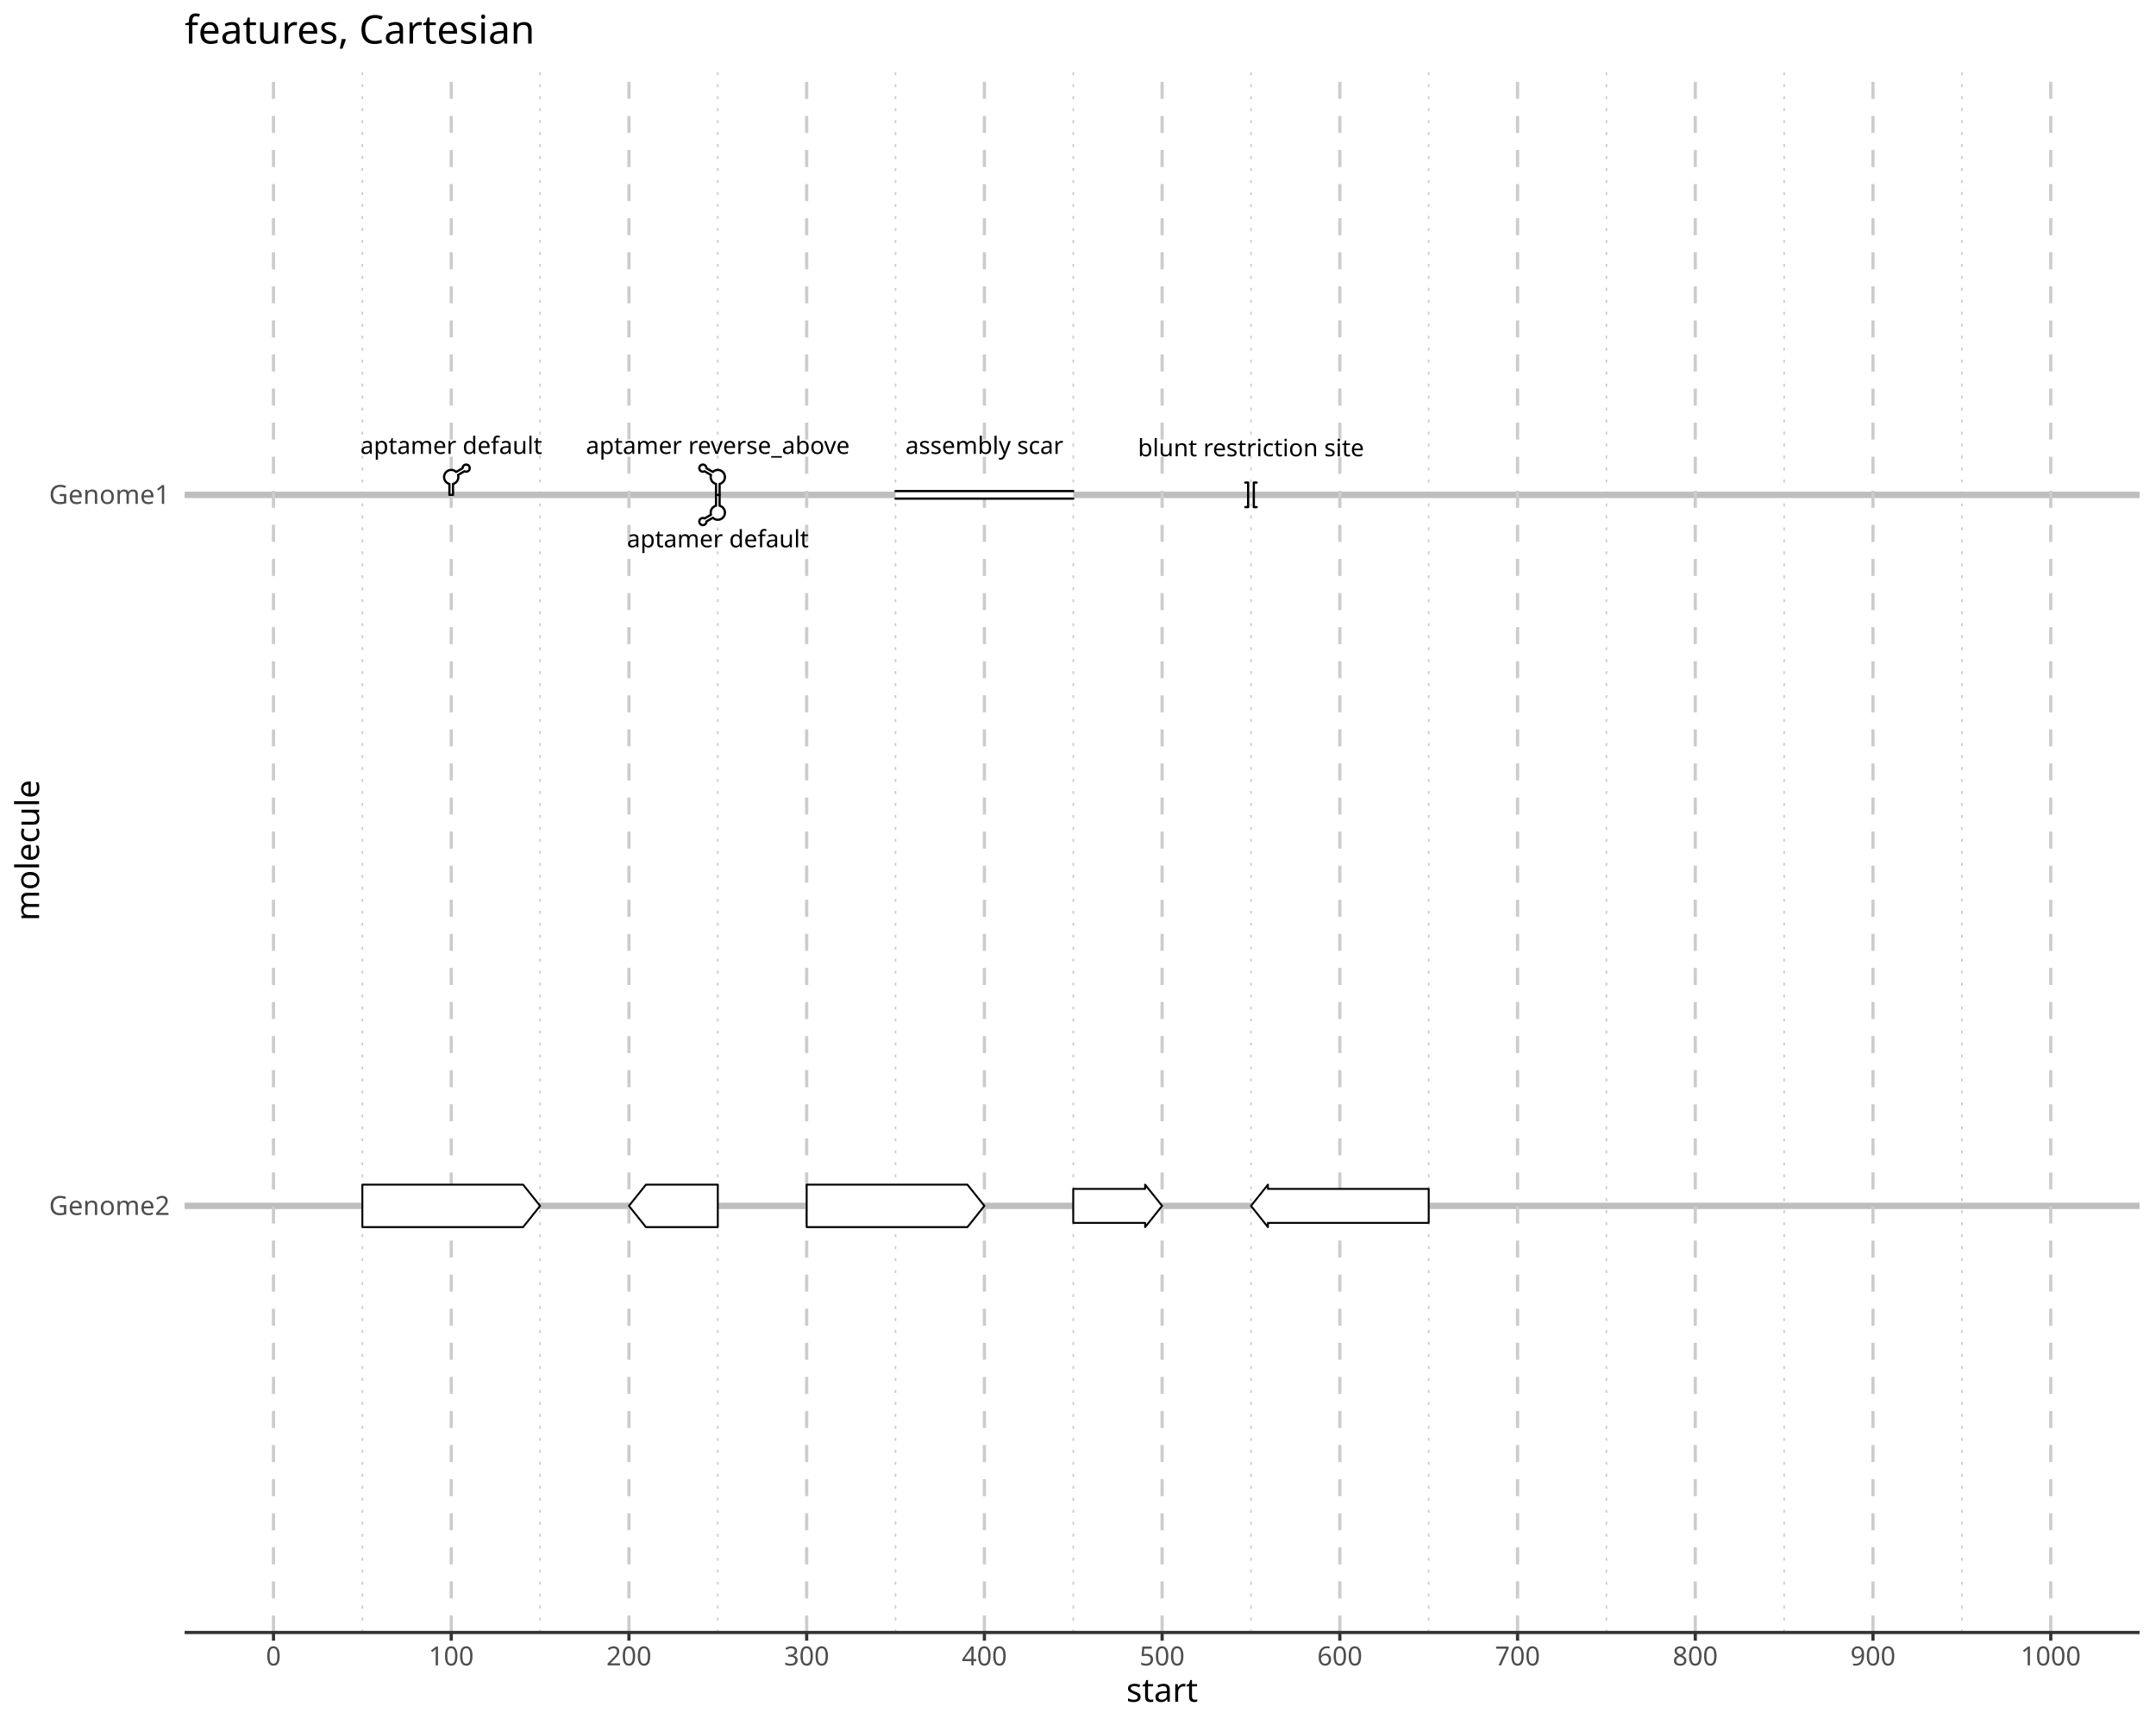
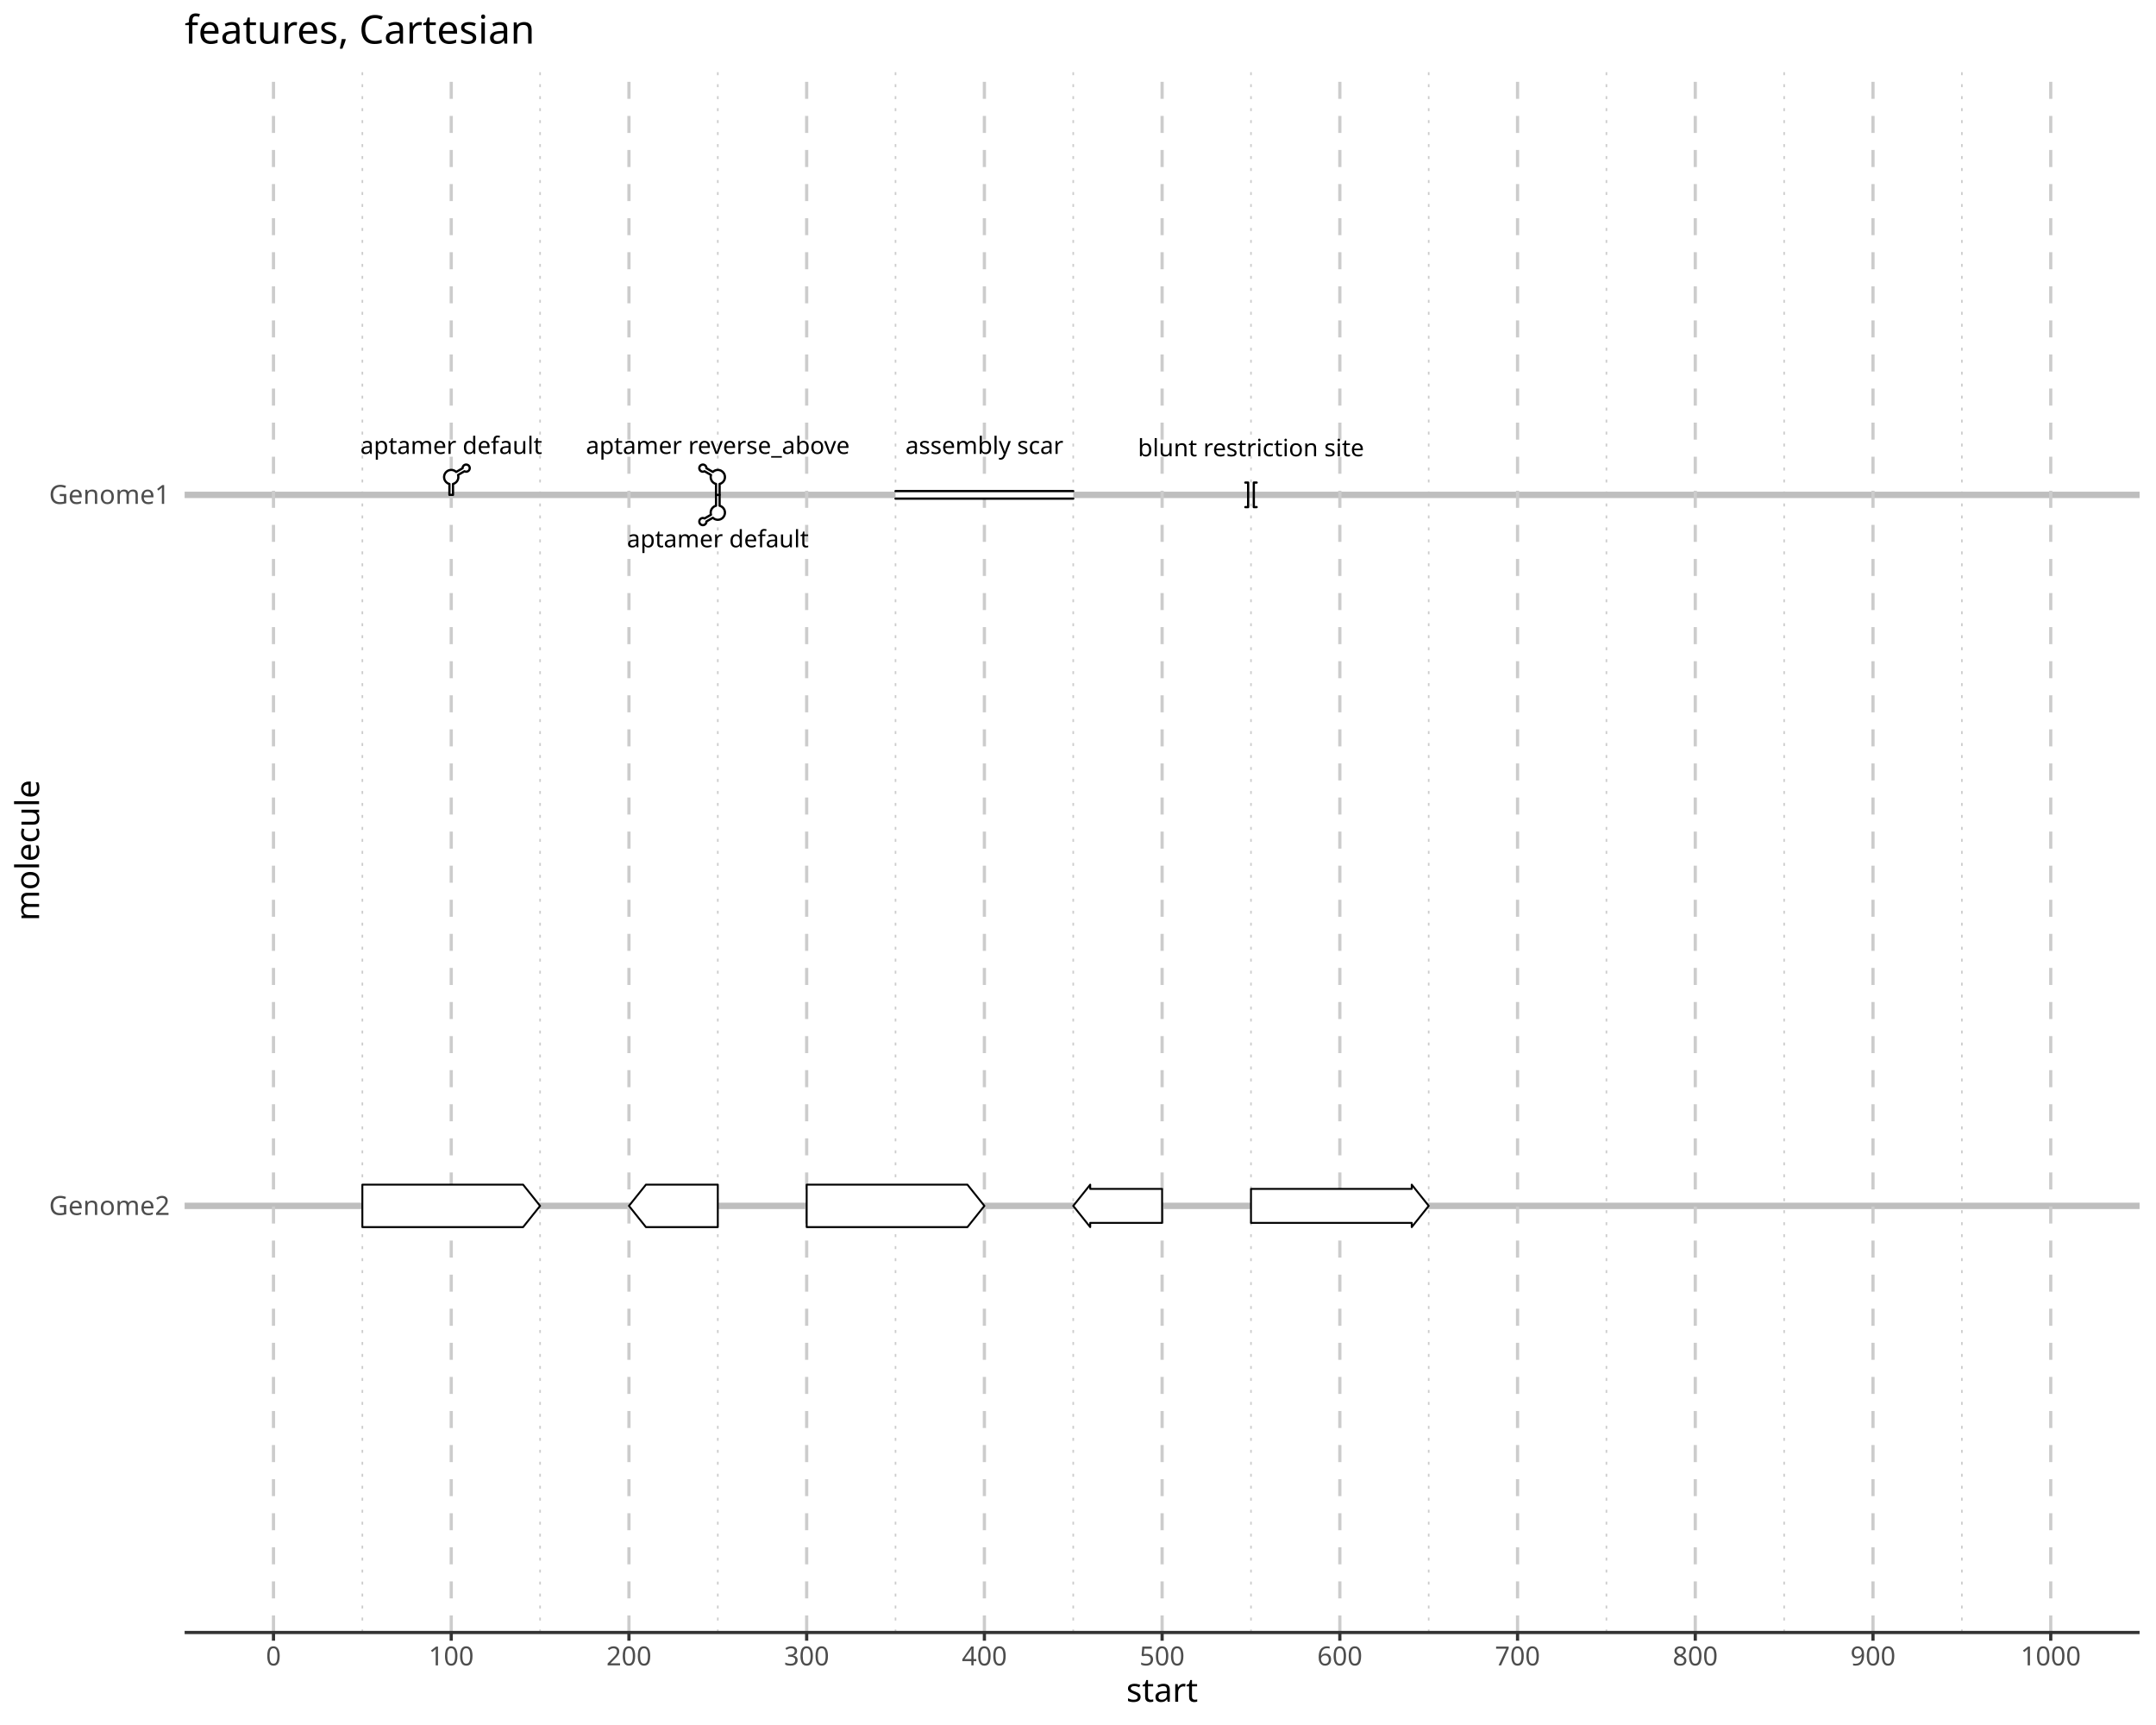
<svg xmlns="http://www.w3.org/2000/svg" class="svglite" data-engine-version="2.0" width="720.00pt" height="576.00pt" viewBox="0 0 720.00 576.00">
  <defs>
    <style type="text/css">
    .svglite line, .svglite polyline, .svglite polygon, .svglite path, .svglite rect, .svglite circle {
      fill: none;
      stroke: #000000;
      stroke-linecap: round;
      stroke-linejoin: round;
      stroke-miterlimit: 10.00;
    }
  </style>
  </defs>
  <rect width="100%" height="100%" style="stroke: none; fill: #FFFFFF;" />
  <defs>
    <clipPath id="cpMC4wMHw3MjAuMDB8MC4wMHw1NzYuMDA=">
      <rect x="0.00" y="0.00" width="720.00" height="576.00" />
    </clipPath>
  </defs>
  <g clip-path="url(#cpMC4wMHw3MjAuMDB8MC4wMHw1NzYuMDA=)">
    <rect x="0.00" y="0.00" width="720.00" height="576.00" style="stroke-width: 1.07; stroke: #FFFFFF; fill: #FFFFFF;" />
  </g>
  <defs>
    <clipPath id="cpNjEuNjZ8NzE0LjUyfDIyLjc4fDU0NS4xMQ==">
      <rect x="61.66" y="22.78" width="652.86" height="522.33" />
    </clipPath>
  </defs>
  <g clip-path="url(#cpNjEuNjZ8NzE0LjUyfDIyLjc4fDU0NS4xMQ==)">
    <polyline points="121.01,545.11 121.01,22.78 " style="stroke-width: 0.53; stroke: #CCCCCC; stroke-dasharray: 1.00,3.00; stroke-linecap: butt;" />
    <polyline points="180.36,545.11 180.36,22.78 " style="stroke-width: 0.53; stroke: #CCCCCC; stroke-dasharray: 1.00,3.00; stroke-linecap: butt;" />
    <polyline points="239.71,545.11 239.71,22.78 " style="stroke-width: 0.53; stroke: #CCCCCC; stroke-dasharray: 1.00,3.00; stroke-linecap: butt;" />
    <polyline points="299.06,545.11 299.06,22.78 " style="stroke-width: 0.53; stroke: #CCCCCC; stroke-dasharray: 1.00,3.00; stroke-linecap: butt;" />
    <polyline points="358.41,545.11 358.41,22.78 " style="stroke-width: 0.53; stroke: #CCCCCC; stroke-dasharray: 1.00,3.00; stroke-linecap: butt;" />
    <polyline points="417.77,545.11 417.77,22.78 " style="stroke-width: 0.53; stroke: #CCCCCC; stroke-dasharray: 1.00,3.00; stroke-linecap: butt;" />
    <polyline points="477.12,545.11 477.12,22.78 " style="stroke-width: 0.53; stroke: #CCCCCC; stroke-dasharray: 1.00,3.00; stroke-linecap: butt;" />
    <polyline points="536.47,545.11 536.47,22.78 " style="stroke-width: 0.53; stroke: #CCCCCC; stroke-dasharray: 1.00,3.00; stroke-linecap: butt;" />
    <polyline points="595.82,545.11 595.82,22.78 " style="stroke-width: 0.53; stroke: #CCCCCC; stroke-dasharray: 1.00,3.00; stroke-linecap: butt;" />
    <polyline points="655.17,545.11 655.17,22.78 " style="stroke-width: 0.53; stroke: #CCCCCC; stroke-dasharray: 1.00,3.00; stroke-linecap: butt;" />
    <polyline points="61.66,402.66 714.52,402.66 " style="stroke-width: 2.13; stroke: #BEBEBE; stroke-linecap: butt;" />
    <polyline points="61.66,165.24 714.52,165.24 " style="stroke-width: 2.13; stroke: #BEBEBE; stroke-linecap: butt;" />
    <polyline points="91.33,545.11 91.33,22.78 " style="stroke-width: 1.07; stroke: #CCCCCC; stroke-dasharray: 5.69,5.69; stroke-linecap: butt;" />
    <polyline points="150.69,545.11 150.69,22.78 " style="stroke-width: 1.07; stroke: #CCCCCC; stroke-dasharray: 5.69,5.69; stroke-linecap: butt;" />
    <polyline points="210.04,545.11 210.04,22.78 " style="stroke-width: 1.07; stroke: #CCCCCC; stroke-dasharray: 5.69,5.69; stroke-linecap: butt;" />
    <polyline points="269.39,545.11 269.39,22.78 " style="stroke-width: 1.07; stroke: #CCCCCC; stroke-dasharray: 5.69,5.69; stroke-linecap: butt;" />
    <polyline points="328.74,545.11 328.74,22.78 " style="stroke-width: 1.07; stroke: #CCCCCC; stroke-dasharray: 5.69,5.69; stroke-linecap: butt;" />
    <polyline points="388.09,545.11 388.09,22.78 " style="stroke-width: 1.07; stroke: #CCCCCC; stroke-dasharray: 5.69,5.69; stroke-linecap: butt;" />
    <polyline points="447.44,545.11 447.44,22.78 " style="stroke-width: 1.07; stroke: #CCCCCC; stroke-dasharray: 5.69,5.69; stroke-linecap: butt;" />
    <polyline points="506.79,545.11 506.79,22.78 " style="stroke-width: 1.07; stroke: #CCCCCC; stroke-dasharray: 5.69,5.69; stroke-linecap: butt;" />
    <polyline points="566.14,545.11 566.14,22.78 " style="stroke-width: 1.07; stroke: #CCCCCC; stroke-dasharray: 5.69,5.69; stroke-linecap: butt;" />
    <polyline points="625.49,545.11 625.49,22.78 " style="stroke-width: 1.07; stroke: #CCCCCC; stroke-dasharray: 5.69,5.69; stroke-linecap: butt;" />
    <polyline points="684.85,545.11 684.85,22.78 " style="stroke-width: 1.07; stroke: #CCCCCC; stroke-dasharray: 5.69,5.69; stroke-linecap: butt;" />
    <polygon points="151.28,165.24 151.28,161.59 151.28,161.59 151.39,161.56 151.49,161.53 151.59,161.49 151.69,161.45 151.78,161.40 151.88,161.35 151.97,161.29 152.06,161.23 152.14,161.17 152.22,161.10 152.30,161.03 152.38,160.96 152.45,160.88 152.52,160.80 152.59,160.72 152.65,160.63 152.71,160.54 152.76,160.45 152.81,160.36 152.86,160.26 152.90,160.16 152.94,160.06 152.97,159.95 153.00,159.85 153.02,159.74 153.04,159.63 153.05,159.52 153.06,159.41 153.06,159.30 153.06,159.30 153.06,159.27 153.06,159.25 153.06,159.22 153.06,159.20 153.06,159.17 153.06,159.15 153.06,159.12 153.05,159.10 153.05,159.07 153.05,159.05 153.05,159.02 153.04,159.00 153.04,158.98 153.04,158.95 153.03,158.93 153.03,158.90 153.03,158.88 153.02,158.86 153.02,158.83 153.01,158.81 153.01,158.79 153.00,158.76 153.00,158.74 152.99,158.72 152.99,158.69 152.98,158.67 152.97,158.65 152.97,158.62 152.96,158.60 155.11,157.36 155.11,157.36 155.13,157.36 155.15,157.37 155.17,157.38 155.19,157.39 155.20,157.40 155.22,157.41 155.24,157.41 155.26,157.42 155.28,157.43 155.30,157.44 155.31,157.44 155.33,157.45 155.35,157.45 155.37,157.46 155.39,157.46 155.41,157.47 155.43,157.47 155.45,157.48 155.47,157.48 155.49,157.49 155.51,157.49 155.53,157.49 155.55,157.49 155.57,157.50 155.59,157.50 155.61,157.50 155.63,157.50 155.65,157.50 155.67,157.50 155.67,157.50 155.74,157.50 155.81,157.49 155.87,157.48 155.94,157.47 156.00,157.46 156.06,157.44 156.12,157.41 156.18,157.39 156.24,157.36 156.29,157.33 156.35,157.29 156.40,157.26 156.45,157.22 156.49,157.18 156.54,157.13 156.58,157.08 156.62,157.04 156.66,156.98 156.69,156.93 156.72,156.88 156.75,156.82 156.78,156.76 156.80,156.70 156.82,156.64 156.83,156.58 156.85,156.51 156.86,156.45 156.86,156.38 156.86,156.31 156.86,156.31 156.86,156.25 156.86,156.18 156.85,156.11 156.83,156.05 156.82,155.99 156.80,155.93 156.78,155.87 156.75,155.81 156.72,155.75 156.69,155.70 156.66,155.64 156.62,155.59 156.58,155.54 156.54,155.50 156.49,155.45 156.45,155.41 156.40,155.37 156.35,155.33 156.29,155.30 156.24,155.27 156.18,155.24 156.12,155.21 156.06,155.19 156.00,155.17 155.94,155.15 155.87,155.14 155.81,155.13 155.74,155.13 155.67,155.12 155.67,155.12 155.61,155.13 155.54,155.13 155.48,155.14 155.41,155.15 155.35,155.17 155.29,155.19 155.23,155.21 155.17,155.24 155.11,155.27 155.06,155.30 155.00,155.33 154.95,155.37 154.90,155.41 154.86,155.45 154.81,155.50 154.77,155.54 154.73,155.59 154.69,155.64 154.66,155.70 154.63,155.75 154.60,155.81 154.57,155.87 154.55,155.93 154.53,155.99 154.52,156.05 154.50,156.11 154.49,156.18 154.49,156.25 154.49,156.31 154.49,156.31 154.49,156.31 154.49,156.32 154.49,156.32 154.49,156.32 154.49,156.32 154.49,156.32 154.49,156.32 154.49,156.32 154.49,156.32 154.49,156.32 154.49,156.33 154.49,156.33 154.49,156.33 154.49,156.33 154.49,156.33 154.49,156.33 154.49,156.33 154.49,156.33 154.49,156.33 154.49,156.33 154.49,156.34 154.49,156.34 154.49,156.34 154.49,156.34 154.49,156.34 154.49,156.34 154.49,156.34 154.49,156.34 154.49,156.34 152.34,157.59 152.34,157.59 152.29,157.55 152.25,157.50 152.20,157.46 152.15,157.43 152.10,157.39 152.05,157.35 152.00,157.32 151.95,157.28 151.90,157.25 151.84,157.22 151.79,157.19 151.73,157.16 151.68,157.14 151.62,157.11 151.56,157.09 151.50,157.06 151.44,157.04 151.38,157.02 151.32,157.01 151.26,156.99 151.20,156.97 151.14,156.96 151.08,156.95 151.01,156.94 150.95,156.93 150.88,156.93 150.82,156.92 150.75,156.92 150.69,156.92 150.69,156.92 150.55,156.92 150.42,156.93 150.29,156.95 150.16,156.98 150.03,157.01 149.91,157.05 149.79,157.09 149.67,157.14 149.56,157.20 149.45,157.26 149.34,157.33 149.24,157.41 149.14,157.49 149.05,157.57 148.96,157.66 148.88,157.75 148.80,157.85 148.72,157.95 148.66,158.06 148.59,158.17 148.53,158.28 148.48,158.40 148.44,158.52 148.40,158.64 148.37,158.77 148.34,158.90 148.32,159.03 148.31,159.16 148.31,159.30 148.31,159.30 148.31,159.41 148.32,159.52 148.33,159.63 148.35,159.74 148.37,159.85 148.40,159.96 148.43,160.06 148.47,160.16 148.51,160.26 148.56,160.36 148.61,160.45 148.66,160.54 148.72,160.63 148.78,160.72 148.85,160.80 148.92,160.88 148.99,160.96 149.07,161.03 149.15,161.10 149.23,161.17 149.31,161.23 149.40,161.29 149.49,161.35 149.59,161.40 149.68,161.45 149.78,161.49 149.88,161.53 149.99,161.56 150.09,161.59 150.09,165.24 " style="stroke-width: 0.75; fill: #FFFFFF;" />
    <polygon points="239.12,165.24 239.12,168.88 239.12,168.88 239.01,168.91 238.91,168.94 238.81,168.98 238.71,169.03 238.61,169.07 238.52,169.12 238.43,169.18 238.34,169.24 238.26,169.30 238.17,169.37 238.09,169.44 238.02,169.51 237.95,169.59 237.88,169.67 237.81,169.76 237.75,169.84 237.69,169.93 237.64,170.02 237.59,170.12 237.54,170.21 237.50,170.31 237.46,170.42 237.43,170.52 237.40,170.62 237.38,170.73 237.36,170.84 237.35,170.95 237.34,171.06 237.34,171.18 237.34,171.18 237.34,171.20 237.34,171.23 237.34,171.25 237.34,171.28 237.34,171.30 237.34,171.33 237.34,171.35 237.34,171.38 237.35,171.40 237.35,171.43 237.35,171.45 237.35,171.47 237.36,171.50 237.36,171.52 237.36,171.55 237.37,171.57 237.37,171.59 237.38,171.62 237.38,171.64 237.39,171.67 237.39,171.69 237.40,171.71 237.40,171.74 237.41,171.76 237.41,171.78 237.42,171.80 237.43,171.83 237.43,171.85 237.44,171.87 235.28,173.12 235.28,173.12 235.27,173.11 235.25,173.10 235.23,173.09 235.21,173.08 235.19,173.07 235.18,173.07 235.16,173.06 235.14,173.05 235.12,173.04 235.10,173.04 235.08,173.03 235.07,173.03 235.05,173.02 235.03,173.01 235.01,173.01 234.99,173.00 234.97,173.00 234.95,173.00 234.93,172.99 234.91,172.99 234.89,172.98 234.87,172.98 234.85,172.98 234.83,172.98 234.81,172.98 234.79,172.97 234.77,172.97 234.74,172.97 234.72,172.97 234.72,172.97 234.66,172.97 234.59,172.98 234.52,172.99 234.46,173.00 234.40,173.02 234.34,173.04 234.28,173.06 234.22,173.09 234.16,173.11 234.11,173.15 234.05,173.18 234.00,173.22 233.95,173.26 233.91,173.30 233.86,173.34 233.82,173.39 233.78,173.44 233.74,173.49 233.71,173.54 233.68,173.60 233.65,173.65 233.62,173.71 233.60,173.77 233.58,173.83 233.56,173.90 233.55,173.96 233.54,174.03 233.54,174.09 233.54,174.16 233.54,174.16 233.54,174.23 233.54,174.29 233.55,174.36 233.56,174.42 233.58,174.49 233.60,174.55 233.62,174.61 233.65,174.67 233.68,174.72 233.71,174.78 233.74,174.83 233.78,174.88 233.82,174.93 233.86,174.98 233.91,175.02 233.95,175.06 234.00,175.10 234.05,175.14 234.11,175.18 234.16,175.21 234.22,175.24 234.28,175.26 234.34,175.28 234.40,175.30 234.46,175.32 234.52,175.33 234.59,175.34 234.66,175.35 234.72,175.35 234.72,175.35 234.79,175.35 234.86,175.34 234.92,175.33 234.99,175.32 235.05,175.30 235.11,175.28 235.17,175.26 235.23,175.24 235.29,175.21 235.34,175.18 235.39,175.14 235.45,175.10 235.50,175.06 235.54,175.02 235.59,174.98 235.63,174.93 235.67,174.88 235.70,174.83 235.74,174.78 235.77,174.72 235.80,174.67 235.83,174.61 235.85,174.55 235.87,174.49 235.88,174.42 235.90,174.36 235.90,174.29 235.91,174.23 235.91,174.16 235.91,174.16 235.91,174.16 235.91,174.16 235.91,174.16 235.91,174.16 235.91,174.16 235.91,174.15 235.91,174.15 235.91,174.15 235.91,174.15 235.91,174.15 235.91,174.15 235.91,174.15 235.91,174.15 235.91,174.15 235.91,174.14 235.91,174.14 235.91,174.14 235.91,174.14 235.91,174.14 235.91,174.14 235.91,174.14 235.91,174.14 235.91,174.14 235.91,174.13 235.91,174.13 235.91,174.13 235.91,174.13 235.91,174.13 235.91,174.13 238.06,172.89 238.06,172.89 238.11,172.93 238.15,172.97 238.20,173.01 238.25,173.05 238.30,173.09 238.35,173.12 238.40,173.16 238.45,173.19 238.50,173.22 238.56,173.25 238.61,173.28 238.67,173.31 238.72,173.34 238.78,173.36 238.84,173.39 238.89,173.41 238.95,173.43 239.01,173.45 239.07,173.47 239.14,173.48 239.20,173.50 239.26,173.51 239.32,173.52 239.39,173.53 239.45,173.54 239.52,173.55 239.58,173.55 239.65,173.55 239.71,173.56 239.71,173.56 239.85,173.55 239.98,173.54 240.11,173.52 240.24,173.50 240.37,173.46 240.49,173.43 240.61,173.38 240.72,173.33 240.84,173.27 240.95,173.21 241.05,173.14 241.16,173.07 241.25,172.99 241.35,172.90 241.44,172.81 241.52,172.72 241.60,172.62 241.67,172.52 241.74,172.41 241.81,172.30 241.86,172.19 241.91,172.07 241.96,171.95 242.00,171.83 242.03,171.71 242.06,171.58 242.07,171.45 242.09,171.31 242.09,171.18 242.09,171.18 242.09,171.06 242.08,170.95 242.07,170.84 242.05,170.73 242.02,170.62 242.00,170.52 241.96,170.41 241.93,170.31 241.89,170.21 241.84,170.12 241.79,170.02 241.73,169.93 241.68,169.84 241.61,169.76 241.55,169.67 241.48,169.59 241.41,169.51 241.33,169.44 241.25,169.37 241.17,169.30 241.08,169.24 241.00,169.18 240.90,169.12 240.81,169.07 240.71,169.03 240.62,168.98 240.51,168.94 240.41,168.91 240.31,168.88 240.31,165.24 " style="stroke-width: 0.75; fill: #FFFFFF;" />
    <text x="150.69" y="151.57" text-anchor="middle" style="font-size: 8.00px; font-family: sans;" textLength="55.59px" lengthAdjust="spacingAndGlyphs">aptamer default</text>
    <text x="239.71" y="182.75" text-anchor="middle" style="font-size: 8.00px; font-family: sans;" textLength="55.59px" lengthAdjust="spacingAndGlyphs">aptamer default</text>
    <polygon points="239.12,165.24 239.12,161.59 239.12,161.59 239.01,161.56 238.91,161.53 238.81,161.49 238.71,161.45 238.61,161.40 238.52,161.35 238.43,161.29 238.34,161.23 238.26,161.17 238.17,161.10 238.09,161.03 238.02,160.96 237.95,160.88 237.88,160.80 237.81,160.72 237.75,160.63 237.69,160.54 237.64,160.45 237.59,160.36 237.54,160.26 237.50,160.16 237.46,160.06 237.43,159.95 237.40,159.85 237.38,159.74 237.36,159.63 237.35,159.52 237.34,159.41 237.34,159.30 237.34,159.30 237.34,159.27 237.34,159.25 237.34,159.22 237.34,159.20 237.34,159.17 237.34,159.15 237.34,159.12 237.34,159.10 237.35,159.07 237.35,159.05 237.35,159.02 237.35,159.00 237.36,158.98 237.36,158.95 237.36,158.93 237.37,158.90 237.37,158.88 237.38,158.86 237.38,158.83 237.39,158.81 237.39,158.79 237.40,158.76 237.40,158.74 237.41,158.72 237.41,158.69 237.42,158.67 237.43,158.65 237.43,158.62 237.44,158.60 235.28,157.36 235.28,157.36 235.27,157.36 235.25,157.37 235.23,157.38 235.21,157.39 235.19,157.40 235.18,157.41 235.16,157.41 235.14,157.42 235.12,157.43 235.10,157.44 235.08,157.44 235.07,157.45 235.05,157.45 235.03,157.46 235.01,157.46 234.99,157.47 234.97,157.47 234.95,157.48 234.93,157.48 234.91,157.49 234.89,157.49 234.87,157.49 234.85,157.49 234.83,157.50 234.81,157.50 234.79,157.50 234.77,157.50 234.74,157.50 234.72,157.50 234.72,157.50 234.66,157.50 234.59,157.49 234.52,157.48 234.46,157.47 234.40,157.46 234.34,157.44 234.28,157.41 234.22,157.39 234.16,157.36 234.11,157.33 234.05,157.29 234.00,157.26 233.95,157.22 233.91,157.18 233.86,157.13 233.82,157.08 233.78,157.04 233.74,156.98 233.71,156.93 233.68,156.88 233.65,156.82 233.62,156.76 233.60,156.70 233.58,156.64 233.56,156.58 233.55,156.51 233.54,156.45 233.54,156.38 233.54,156.31 233.54,156.31 233.54,156.25 233.54,156.18 233.55,156.11 233.56,156.05 233.58,155.99 233.60,155.93 233.62,155.87 233.65,155.81 233.68,155.75 233.71,155.70 233.74,155.64 233.78,155.59 233.82,155.54 233.86,155.50 233.91,155.45 233.95,155.41 234.00,155.37 234.05,155.33 234.11,155.30 234.16,155.27 234.22,155.24 234.28,155.21 234.34,155.19 234.40,155.17 234.46,155.15 234.52,155.14 234.59,155.13 234.66,155.13 234.72,155.12 234.72,155.12 234.79,155.13 234.86,155.13 234.92,155.14 234.99,155.15 235.05,155.17 235.11,155.19 235.17,155.21 235.23,155.24 235.29,155.27 235.34,155.30 235.39,155.33 235.45,155.37 235.50,155.41 235.54,155.45 235.59,155.50 235.63,155.54 235.67,155.59 235.70,155.64 235.74,155.70 235.77,155.75 235.80,155.81 235.83,155.87 235.85,155.93 235.87,155.99 235.88,156.05 235.90,156.11 235.90,156.18 235.91,156.25 235.91,156.31 235.91,156.31 235.91,156.31 235.91,156.32 235.91,156.32 235.91,156.32 235.91,156.32 235.91,156.32 235.91,156.32 235.91,156.32 235.91,156.32 235.91,156.32 235.91,156.33 235.91,156.33 235.91,156.33 235.91,156.33 235.91,156.33 235.91,156.33 235.91,156.33 235.91,156.33 235.91,156.33 235.91,156.33 235.91,156.34 235.91,156.34 235.91,156.34 235.91,156.34 235.91,156.34 235.91,156.34 235.91,156.34 235.91,156.34 235.91,156.34 238.06,157.59 238.06,157.59 238.11,157.55 238.15,157.50 238.20,157.46 238.25,157.43 238.30,157.39 238.35,157.35 238.40,157.32 238.45,157.28 238.50,157.25 238.56,157.22 238.61,157.19 238.67,157.16 238.72,157.14 238.78,157.11 238.84,157.09 238.89,157.06 238.95,157.04 239.01,157.02 239.07,157.01 239.14,156.99 239.20,156.97 239.26,156.96 239.32,156.95 239.39,156.94 239.45,156.93 239.52,156.93 239.58,156.92 239.65,156.92 239.71,156.92 239.71,156.92 239.85,156.92 239.98,156.93 240.11,156.95 240.24,156.98 240.37,157.01 240.49,157.05 240.61,157.09 240.72,157.14 240.84,157.20 240.95,157.26 241.05,157.33 241.16,157.41 241.25,157.49 241.35,157.57 241.44,157.66 241.52,157.75 241.60,157.85 241.67,157.95 241.74,158.06 241.81,158.17 241.86,158.28 241.91,158.40 241.96,158.52 242.00,158.64 242.03,158.77 242.06,158.90 242.07,159.03 242.09,159.16 242.09,159.30 242.09,159.30 242.09,159.41 242.08,159.52 242.07,159.63 242.05,159.74 242.02,159.85 242.00,159.96 241.96,160.06 241.93,160.16 241.89,160.26 241.84,160.36 241.79,160.45 241.73,160.54 241.68,160.63 241.61,160.72 241.55,160.80 241.48,160.88 241.41,160.96 241.33,161.03 241.25,161.10 241.17,161.17 241.08,161.23 241.00,161.29 240.90,161.35 240.81,161.40 240.71,161.45 240.62,161.49 240.51,161.53 240.41,161.56 240.31,161.59 240.31,165.24 " style="stroke-width: 0.75; fill: #FFFFFF;" />
    <text x="239.71" y="151.57" text-anchor="middle" style="font-size: 8.00px; font-family: sans;" textLength="84.51px" lengthAdjust="spacingAndGlyphs">aptamer reverse_above</text>
    <polygon points="299.06,166.50 358.41,166.50 358.41,163.98 299.06,163.98 " style="stroke-width: 0.75; stroke: none; fill: #FFFFFF;" />
    <polyline points="299.06,166.50 358.41,166.50 " style="stroke-width: 0.75;" />
    <polyline points="358.41,163.98 299.06,163.98 " style="stroke-width: 0.75;" />
    <text x="328.74" y="151.57" text-anchor="middle" style="font-size: 8.00px; font-family: sans;" textLength="51.14px" lengthAdjust="spacingAndGlyphs">assembly scar</text>
    <polyline points="415.88,169.33 416.82,169.33 416.82,161.14 415.88,161.14 " style="stroke-width: 0.75;" />
    <polyline points="419.66,169.33 418.71,169.33 418.71,161.14 419.66,161.14 " style="stroke-width: 0.75;" />
    <text x="417.77" y="152.36" text-anchor="middle" style="font-size: 8.00px; font-family: sans;" textLength="68.92px" lengthAdjust="spacingAndGlyphs">blunt restriction site</text>
    <polygon points="121.01,395.57 121.01,409.75 174.69,409.75 174.69,409.75 180.36,402.66 174.69,395.57 174.69,395.57 " style="stroke-width: 0.64; fill: #FFFFFF;" />
    <polygon points="239.71,395.57 239.71,409.75 215.71,409.75 215.71,409.75 210.04,402.66 215.71,395.57 215.71,395.57 " style="stroke-width: 0.64; fill: #FFFFFF;" />
    <polygon points="269.39,395.57 269.39,409.75 323.07,409.75 323.07,409.75 328.74,402.66 323.07,395.57 323.07,395.57 " style="stroke-width: 0.64; fill: #FFFFFF;" />
-     <polygon points="358.41,396.99 358.41,408.33 382.42,408.33 382.42,409.75 388.09,402.66 382.42,395.57 382.42,396.99 " style="stroke-width: 0.64; fill: #FFFFFF;" />
-     <polygon points="477.12,396.99 477.12,408.33 423.43,408.33 423.43,409.75 417.77,402.66 423.43,395.57 423.43,396.99 " style="stroke-width: 0.64; fill: #FFFFFF;" />
+     <polygon points="388.09,396.99 388.09,408.33 364.08,408.33 364.08,409.75 358.41,402.66 364.08,395.57 364.08,396.99 " style="stroke-width: 0.64; fill: #FFFFFF;" />
+     <polygon points="417.77,396.99 417.77,408.33 471.45,408.33 471.45,409.75 477.12,402.66 471.45,395.57 471.45,396.99 " style="stroke-width: 0.64; fill: #FFFFFF;" />
  </g>
  <g clip-path="url(#cpMC4wMHw3MjAuMDB8MC4wMHw1NzYuMDA=)">
    <text x="56.73" y="405.69" text-anchor="end" style="font-size: 8.80px; fill: #4D4D4D; font-family: sans;" textLength="38.65px" lengthAdjust="spacingAndGlyphs">Genome2</text>
    <text x="56.73" y="168.26" text-anchor="end" style="font-size: 8.80px; fill: #4D4D4D; font-family: sans;" textLength="38.65px" lengthAdjust="spacingAndGlyphs">Genome1</text>
    <polyline points="61.66,545.11 714.52,545.11 " style="stroke-width: 1.07; stroke: #333333; stroke-linecap: butt;" />
    <polyline points="91.33,547.85 91.33,545.11 " style="stroke-width: 1.07; stroke: #333333; stroke-linecap: butt;" />
    <polyline points="150.69,547.85 150.69,545.11 " style="stroke-width: 1.07; stroke: #333333; stroke-linecap: butt;" />
    <polyline points="210.04,547.85 210.04,545.11 " style="stroke-width: 1.07; stroke: #333333; stroke-linecap: butt;" />
    <polyline points="269.39,547.85 269.39,545.11 " style="stroke-width: 1.07; stroke: #333333; stroke-linecap: butt;" />
    <polyline points="328.74,547.85 328.74,545.11 " style="stroke-width: 1.07; stroke: #333333; stroke-linecap: butt;" />
    <polyline points="388.09,547.85 388.09,545.11 " style="stroke-width: 1.07; stroke: #333333; stroke-linecap: butt;" />
    <polyline points="447.44,547.85 447.44,545.11 " style="stroke-width: 1.07; stroke: #333333; stroke-linecap: butt;" />
    <polyline points="506.79,547.85 506.79,545.11 " style="stroke-width: 1.07; stroke: #333333; stroke-linecap: butt;" />
    <polyline points="566.14,547.85 566.14,545.11 " style="stroke-width: 1.07; stroke: #333333; stroke-linecap: butt;" />
    <polyline points="625.49,547.85 625.49,545.11 " style="stroke-width: 1.07; stroke: #333333; stroke-linecap: butt;" />
    <polyline points="684.85,547.85 684.85,545.11 " style="stroke-width: 1.07; stroke: #333333; stroke-linecap: butt;" />
    <text x="91.33" y="556.10" text-anchor="middle" style="font-size: 8.80px; fill: #4D4D4D; font-family: sans;" textLength="4.89px" lengthAdjust="spacingAndGlyphs">0</text>
    <text x="150.69" y="556.10" text-anchor="middle" style="font-size: 8.80px; fill: #4D4D4D; font-family: sans;" textLength="14.68px" lengthAdjust="spacingAndGlyphs">100</text>
    <text x="210.04" y="556.10" text-anchor="middle" style="font-size: 8.80px; fill: #4D4D4D; font-family: sans;" textLength="14.68px" lengthAdjust="spacingAndGlyphs">200</text>
    <text x="269.39" y="556.10" text-anchor="middle" style="font-size: 8.80px; fill: #4D4D4D; font-family: sans;" textLength="14.68px" lengthAdjust="spacingAndGlyphs">300</text>
    <text x="328.74" y="556.10" text-anchor="middle" style="font-size: 8.80px; fill: #4D4D4D; font-family: sans;" textLength="14.68px" lengthAdjust="spacingAndGlyphs">400</text>
    <text x="388.09" y="556.10" text-anchor="middle" style="font-size: 8.80px; fill: #4D4D4D; font-family: sans;" textLength="14.68px" lengthAdjust="spacingAndGlyphs">500</text>
    <text x="447.44" y="556.10" text-anchor="middle" style="font-size: 8.80px; fill: #4D4D4D; font-family: sans;" textLength="14.68px" lengthAdjust="spacingAndGlyphs">600</text>
    <text x="506.79" y="556.10" text-anchor="middle" style="font-size: 8.80px; fill: #4D4D4D; font-family: sans;" textLength="14.68px" lengthAdjust="spacingAndGlyphs">700</text>
    <text x="566.14" y="556.10" text-anchor="middle" style="font-size: 8.80px; fill: #4D4D4D; font-family: sans;" textLength="14.68px" lengthAdjust="spacingAndGlyphs">800</text>
    <text x="625.49" y="556.10" text-anchor="middle" style="font-size: 8.80px; fill: #4D4D4D; font-family: sans;" textLength="14.68px" lengthAdjust="spacingAndGlyphs">900</text>
    <text x="684.85" y="556.10" text-anchor="middle" style="font-size: 8.80px; fill: #4D4D4D; font-family: sans;" textLength="19.58px" lengthAdjust="spacingAndGlyphs">1000</text>
    <text x="388.09" y="568.24" text-anchor="middle" style="font-size: 11.00px; font-family: sans;" textLength="21.40px" lengthAdjust="spacingAndGlyphs">start</text>
    <text transform="translate(13.05,283.95) rotate(-90)" text-anchor="middle" style="font-size: 11.00px; font-family: sans;" textLength="44.03px" lengthAdjust="spacingAndGlyphs">molecule</text>
    <text x="61.66" y="14.56" style="font-size: 13.20px; font-family: sans;" textLength="111.54px" lengthAdjust="spacingAndGlyphs">features, Cartesian</text>
  </g>
</svg>
